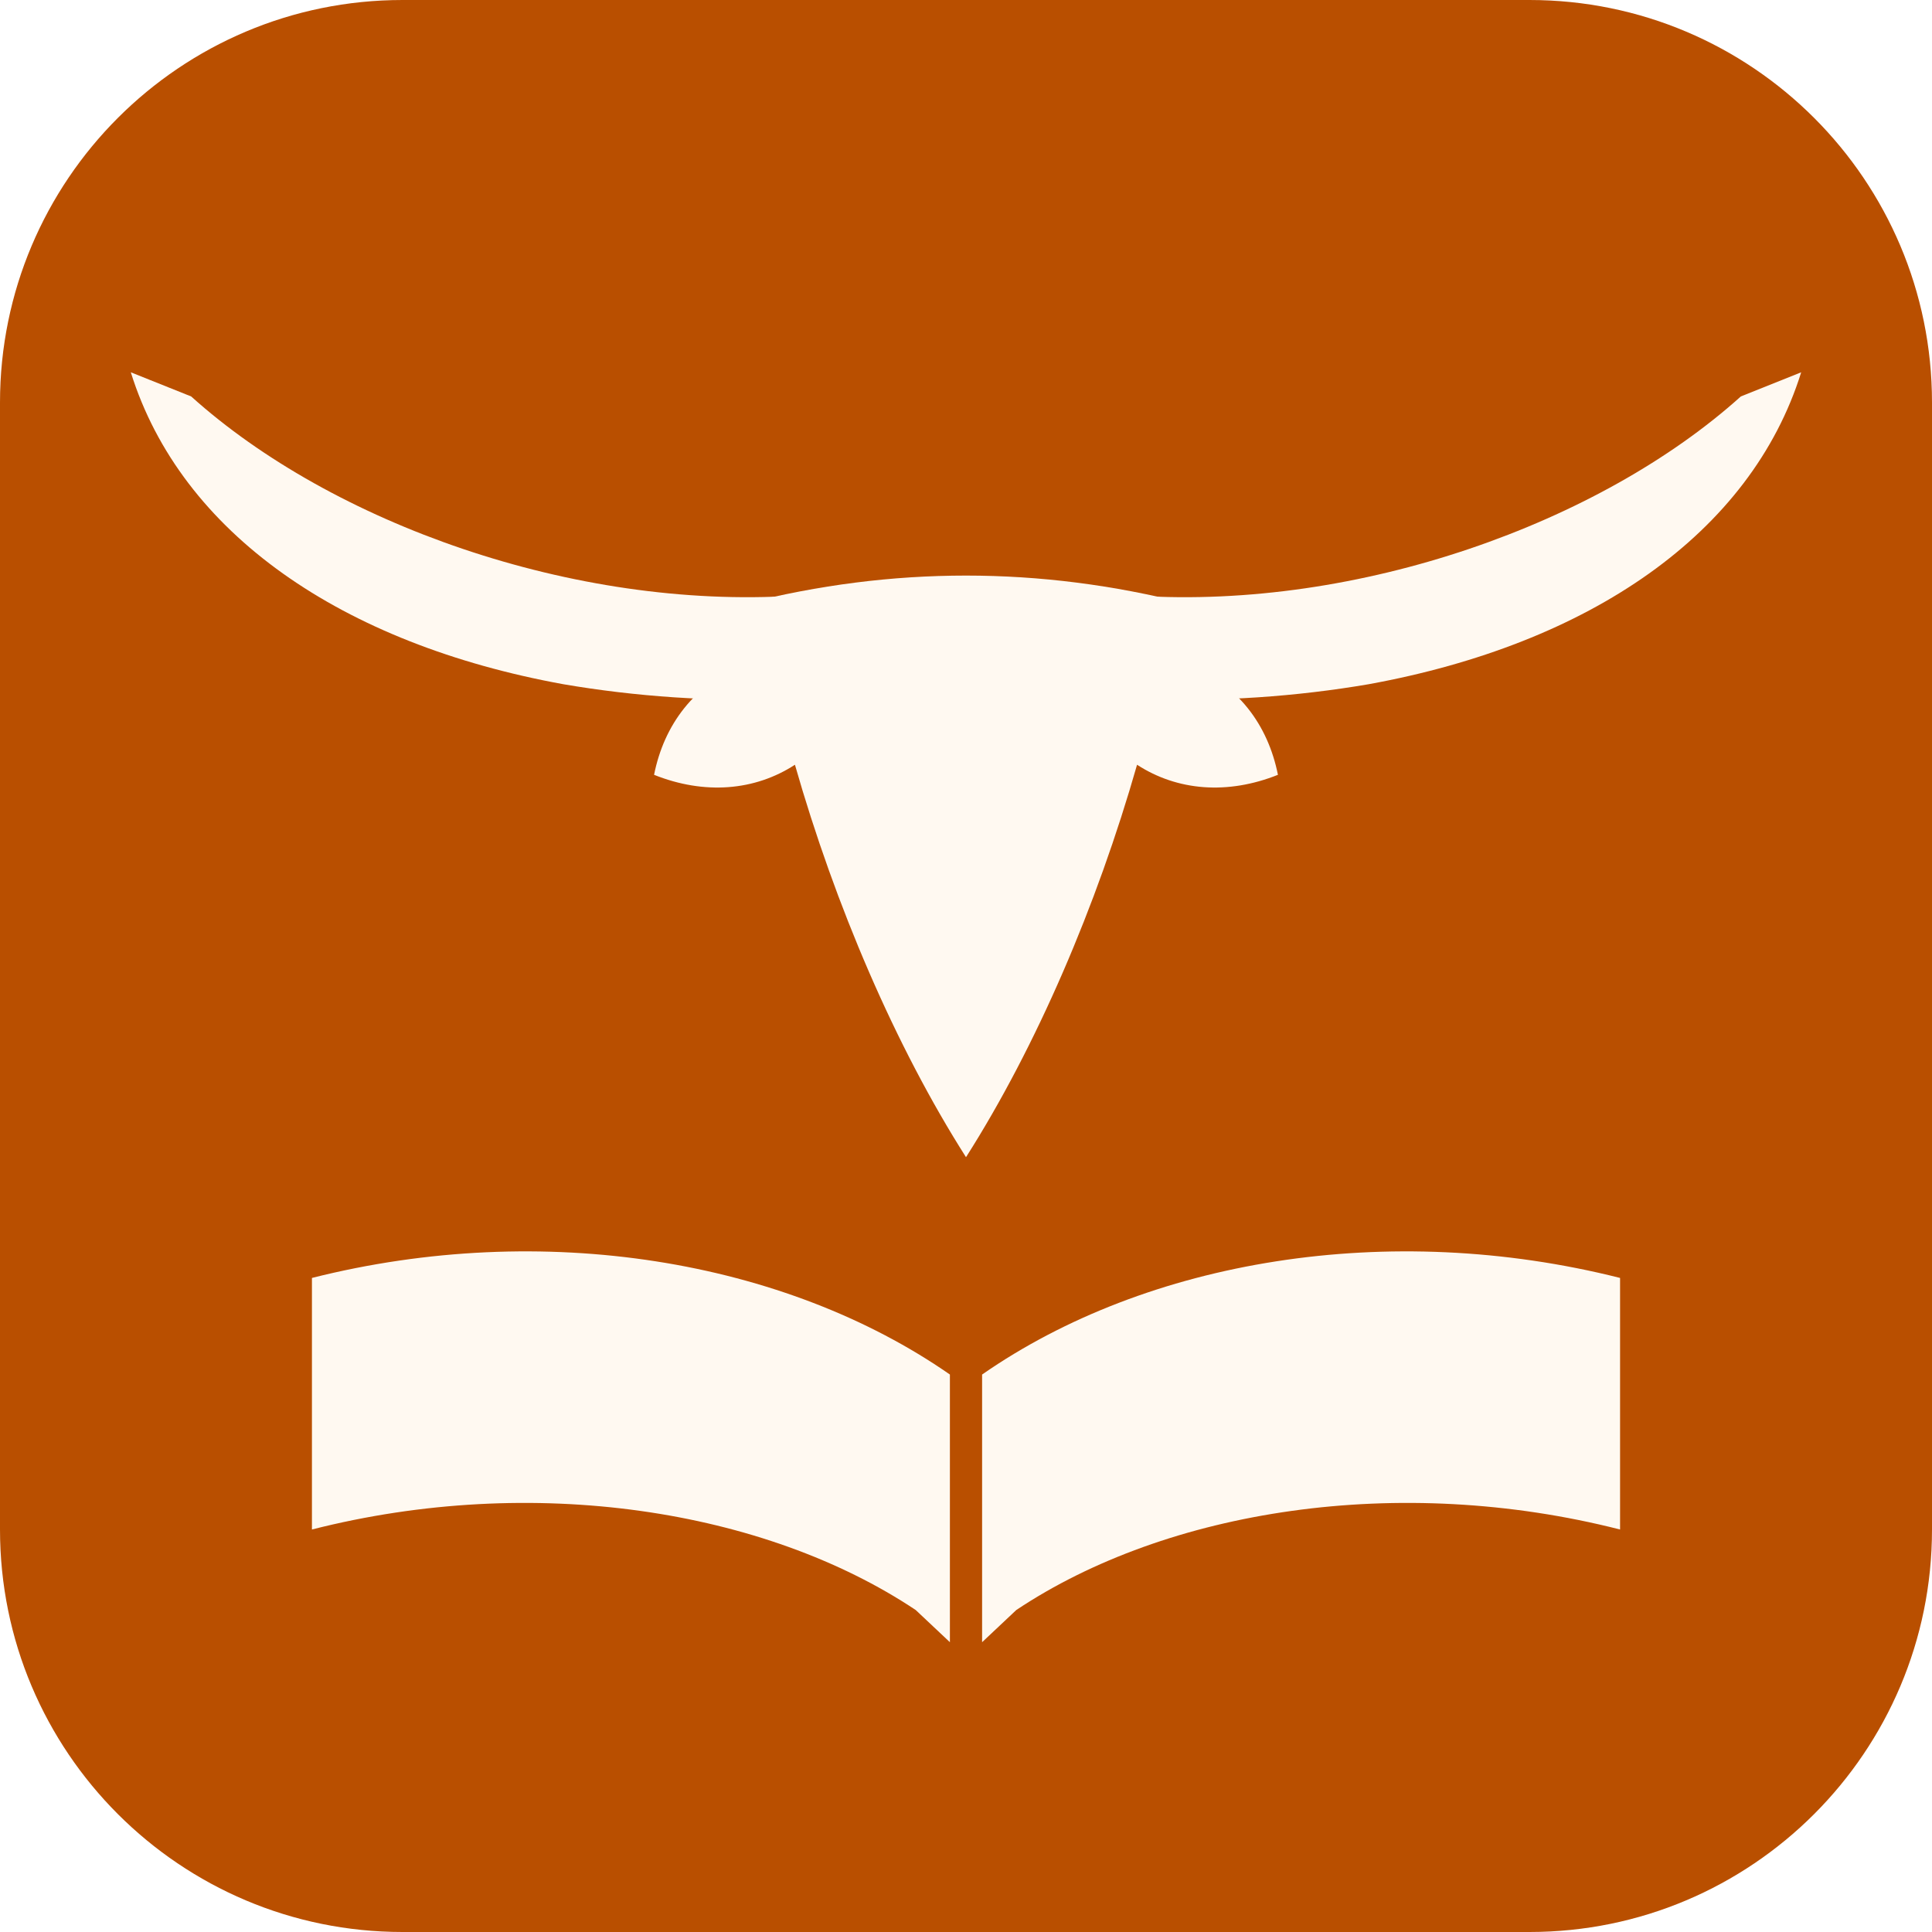
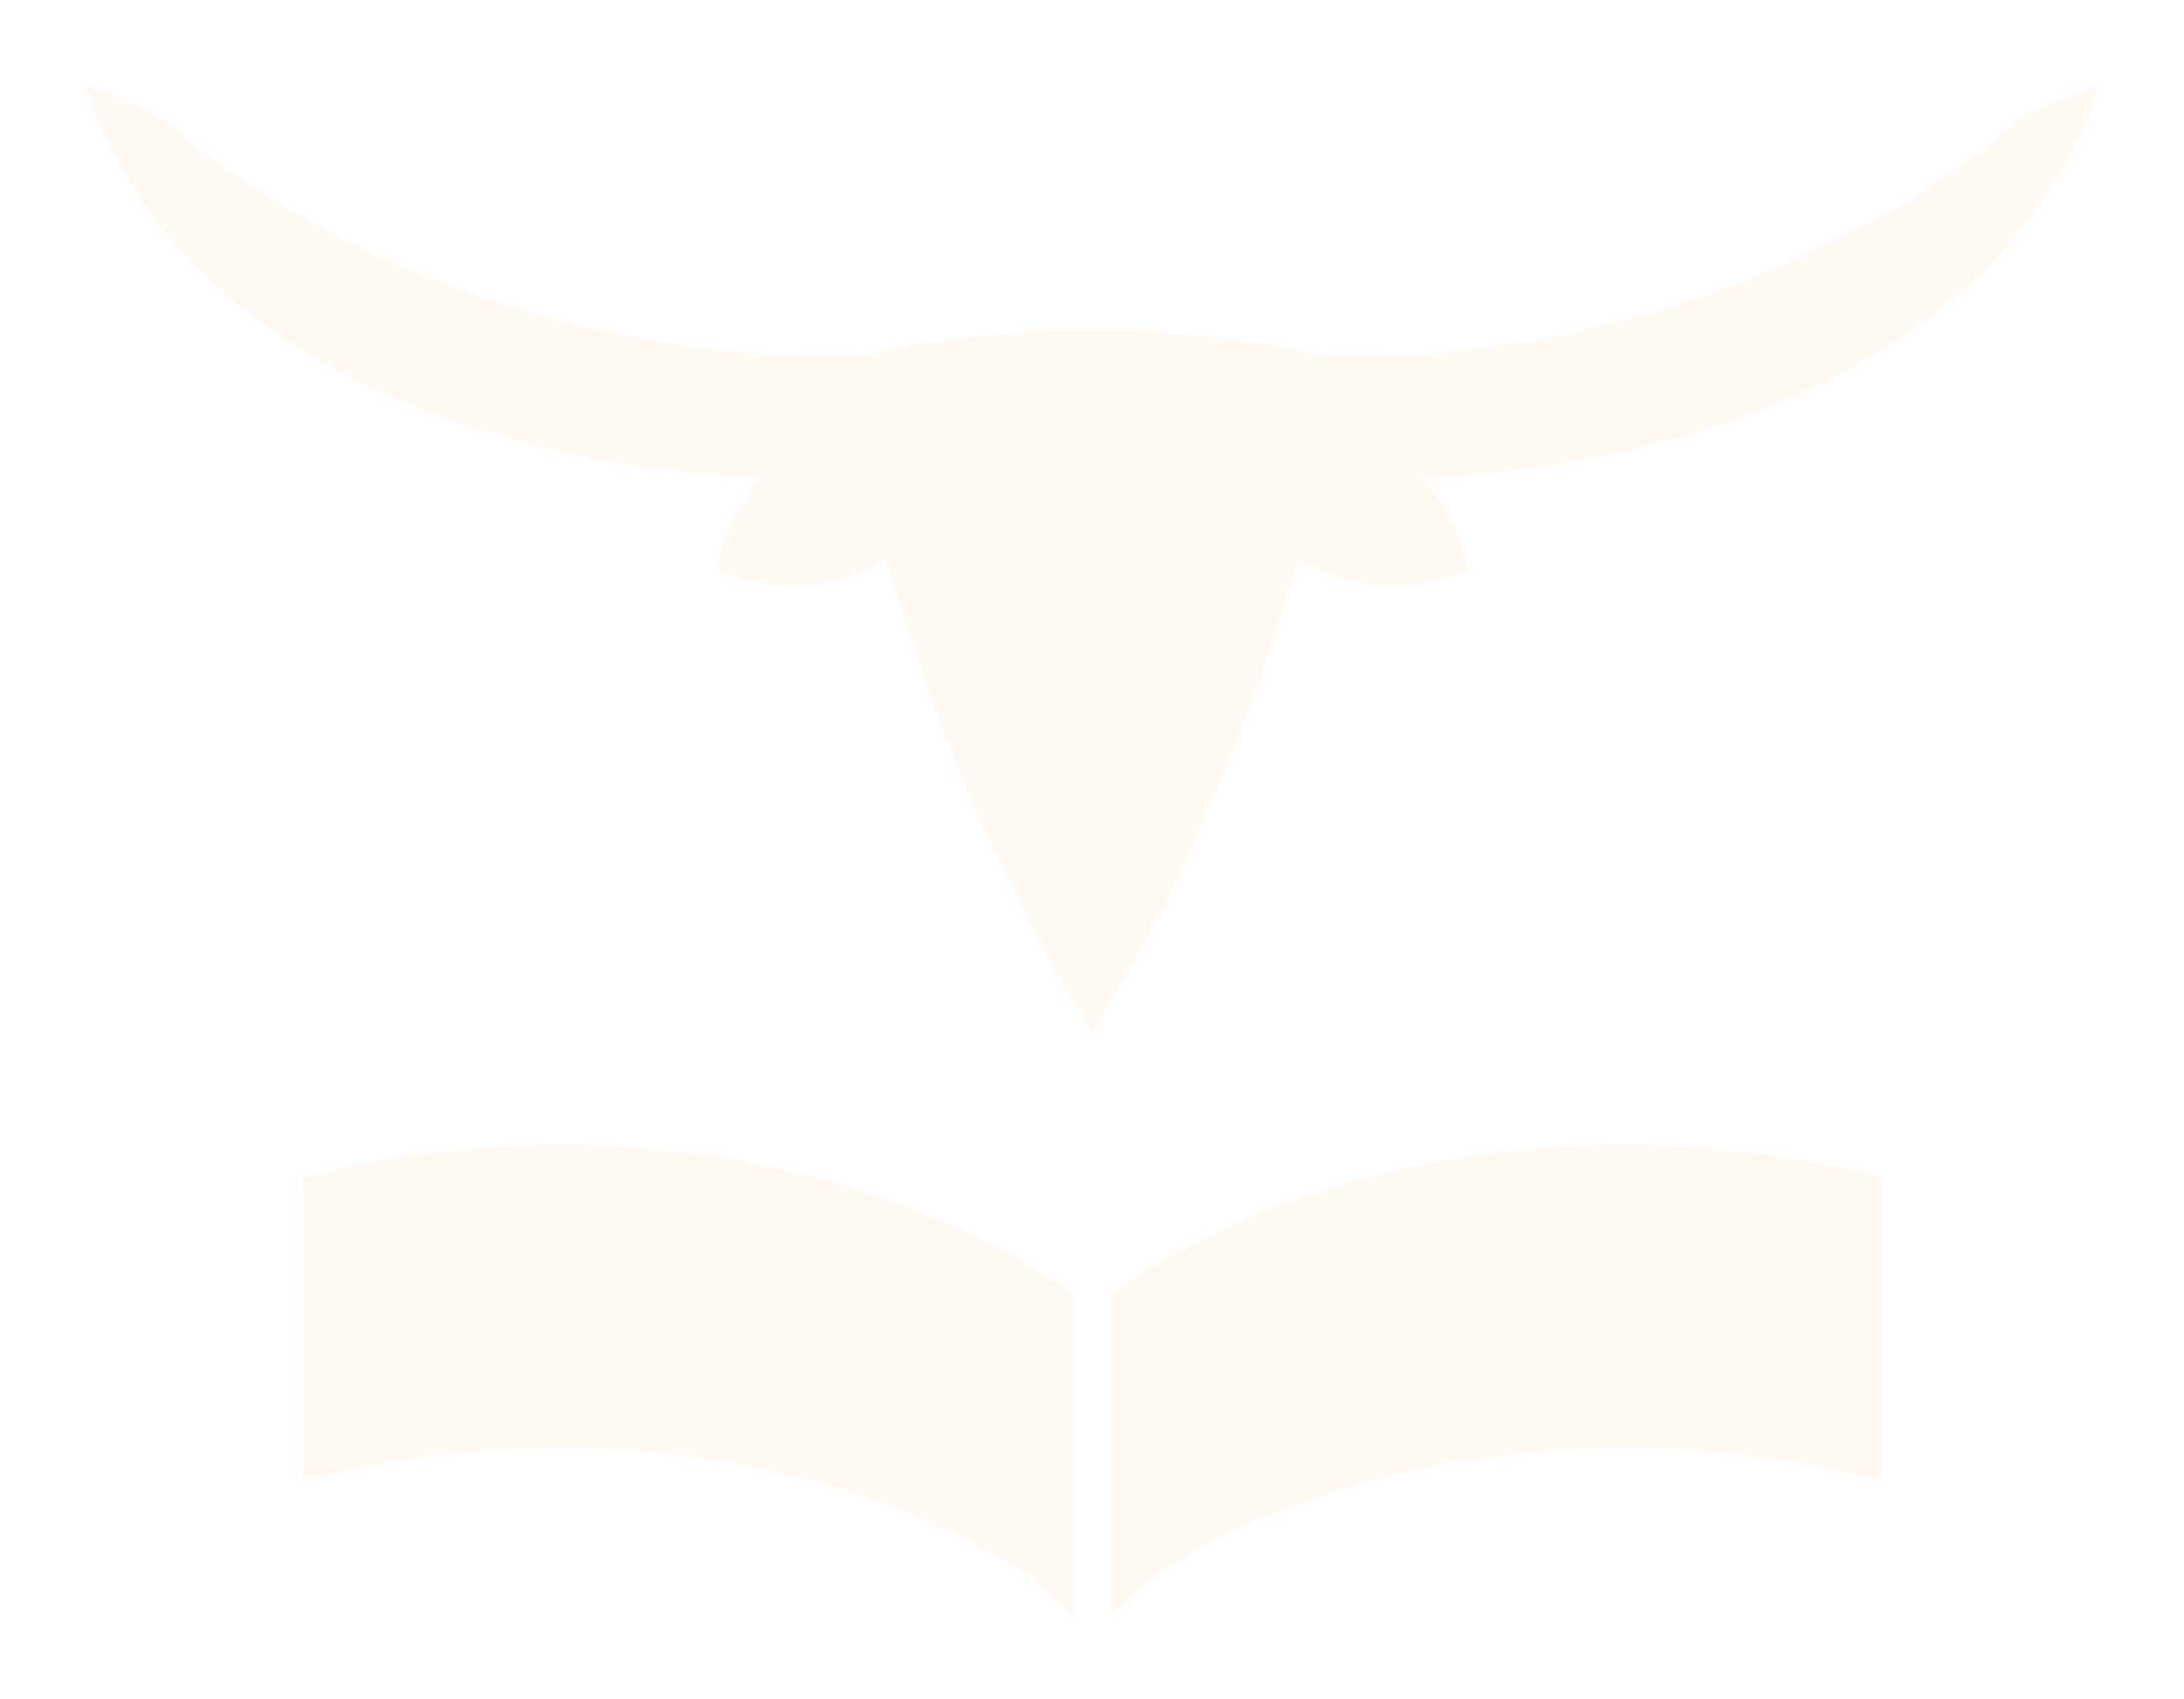
- <svg xmlns="http://www.w3.org/2000/svg" viewBox="0 0 96 96" role="img" aria-label="DigitalExams">
-   <rect width="96" height="96" rx="20" fill="#b94f00" />
+ <svg xmlns="http://www.w3.org/2000/svg" viewBox="3 15 90 70" role="img" aria-label="DigitalExams longhorn over an open book">
  <g fill="#fff9f1">
    <path d="M 37 30 Q 48 27.2 59 30 L 59 33 C 61.5 34 63 36 63.5 38.5 C 61 39.5 58.5 39.3 56.5 38 C 54.5 45 51.5 52 48 57.5 C 44.5 52 41.5 45 39.5 38 C 37.5 39.3 35 39.5 32.5 38.5 C 33 36 34.5 34 37 33 Z" />
    <path d="M 6.5 18.5 C 9 26.5 17 32 28 34 C 31.5 34.6 35.5 34.9 39 34.7 L 39.5 29.6 C 28.5 30.3 16.5 26 9.5 19.7 Z" />
    <path d="M 89.5 18.5 C 87 26.5 79 32 68 34 C 64.5 34.6 60.5 34.9 57 34.7 L 56.5 29.6 C 67.5 30.3 79.5 26 86.5 19.7 Z" />
    <path d="M 47.2 68.3 C 39 62.6 27 60.6 15.5 63.5 L 15.5 76 C 26.5 73.2 38 75 45.5 80 L 47.2 81.6 Z" />
    <path d="M 48.8 68.3 C 57 62.6 69 60.6 80.5 63.5 L 80.5 76 C 69.5 73.2 58 75 50.5 80 L 48.8 81.6 Z" />
  </g>
</svg>
